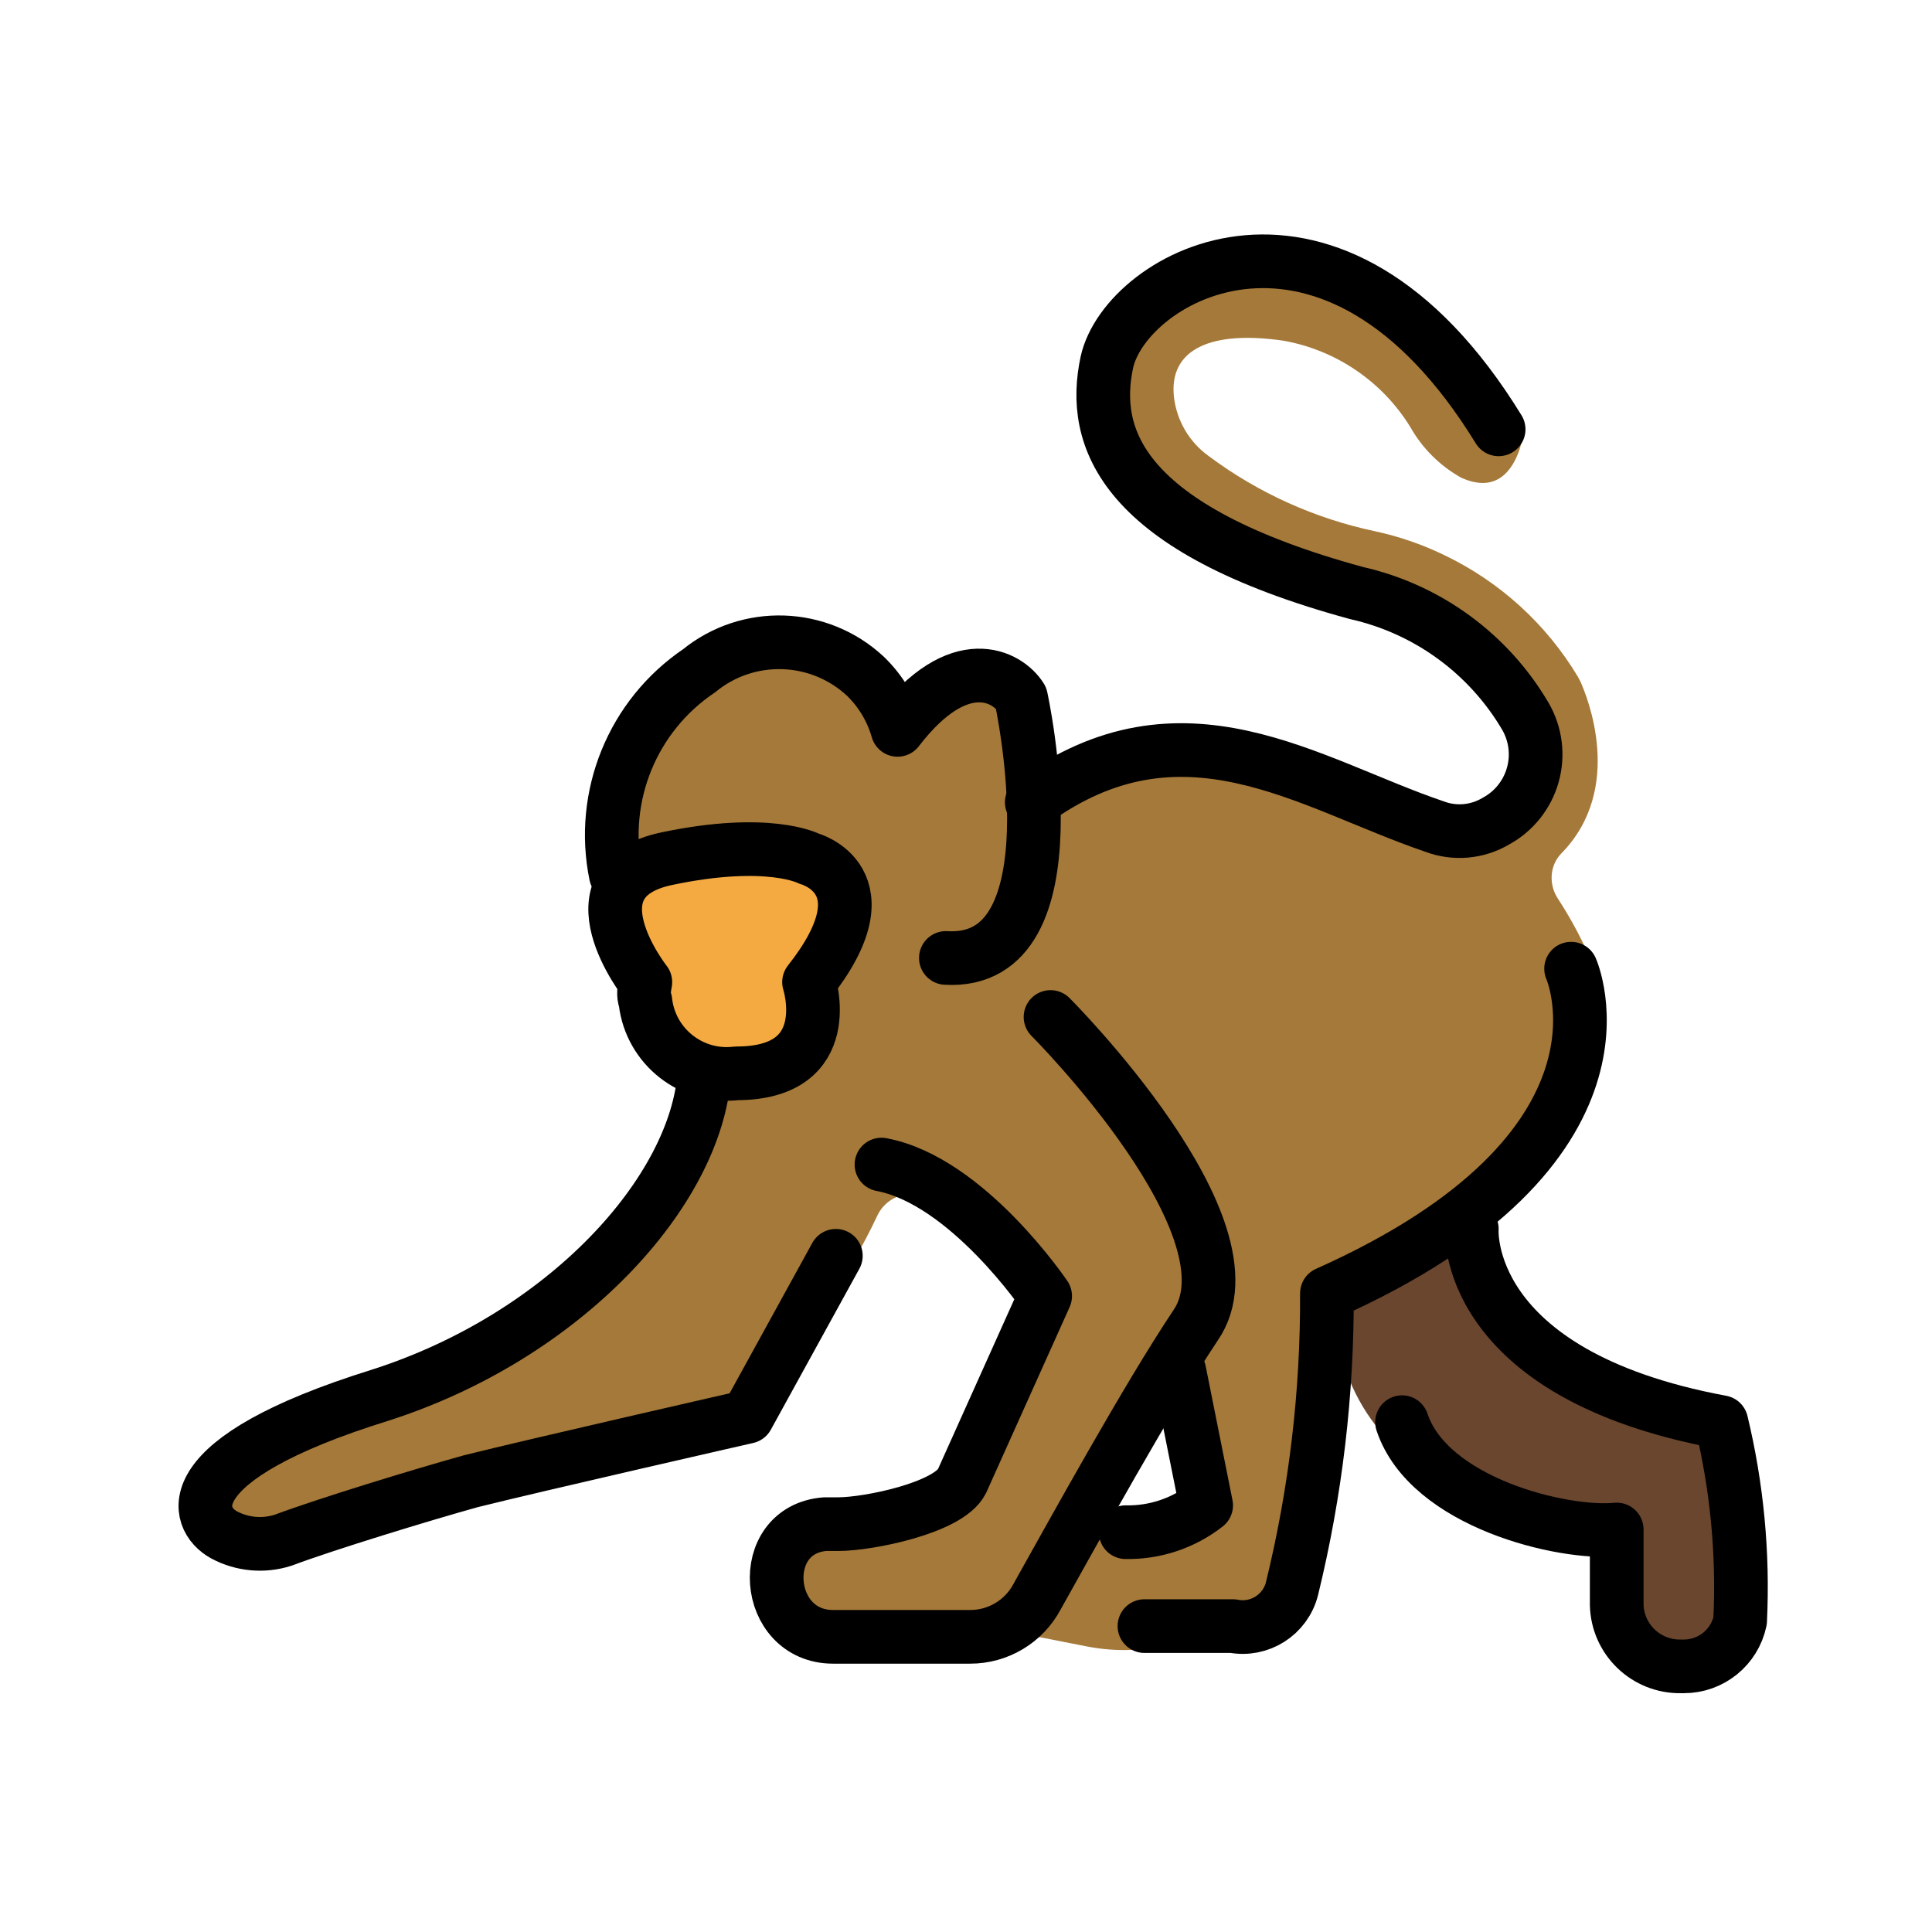
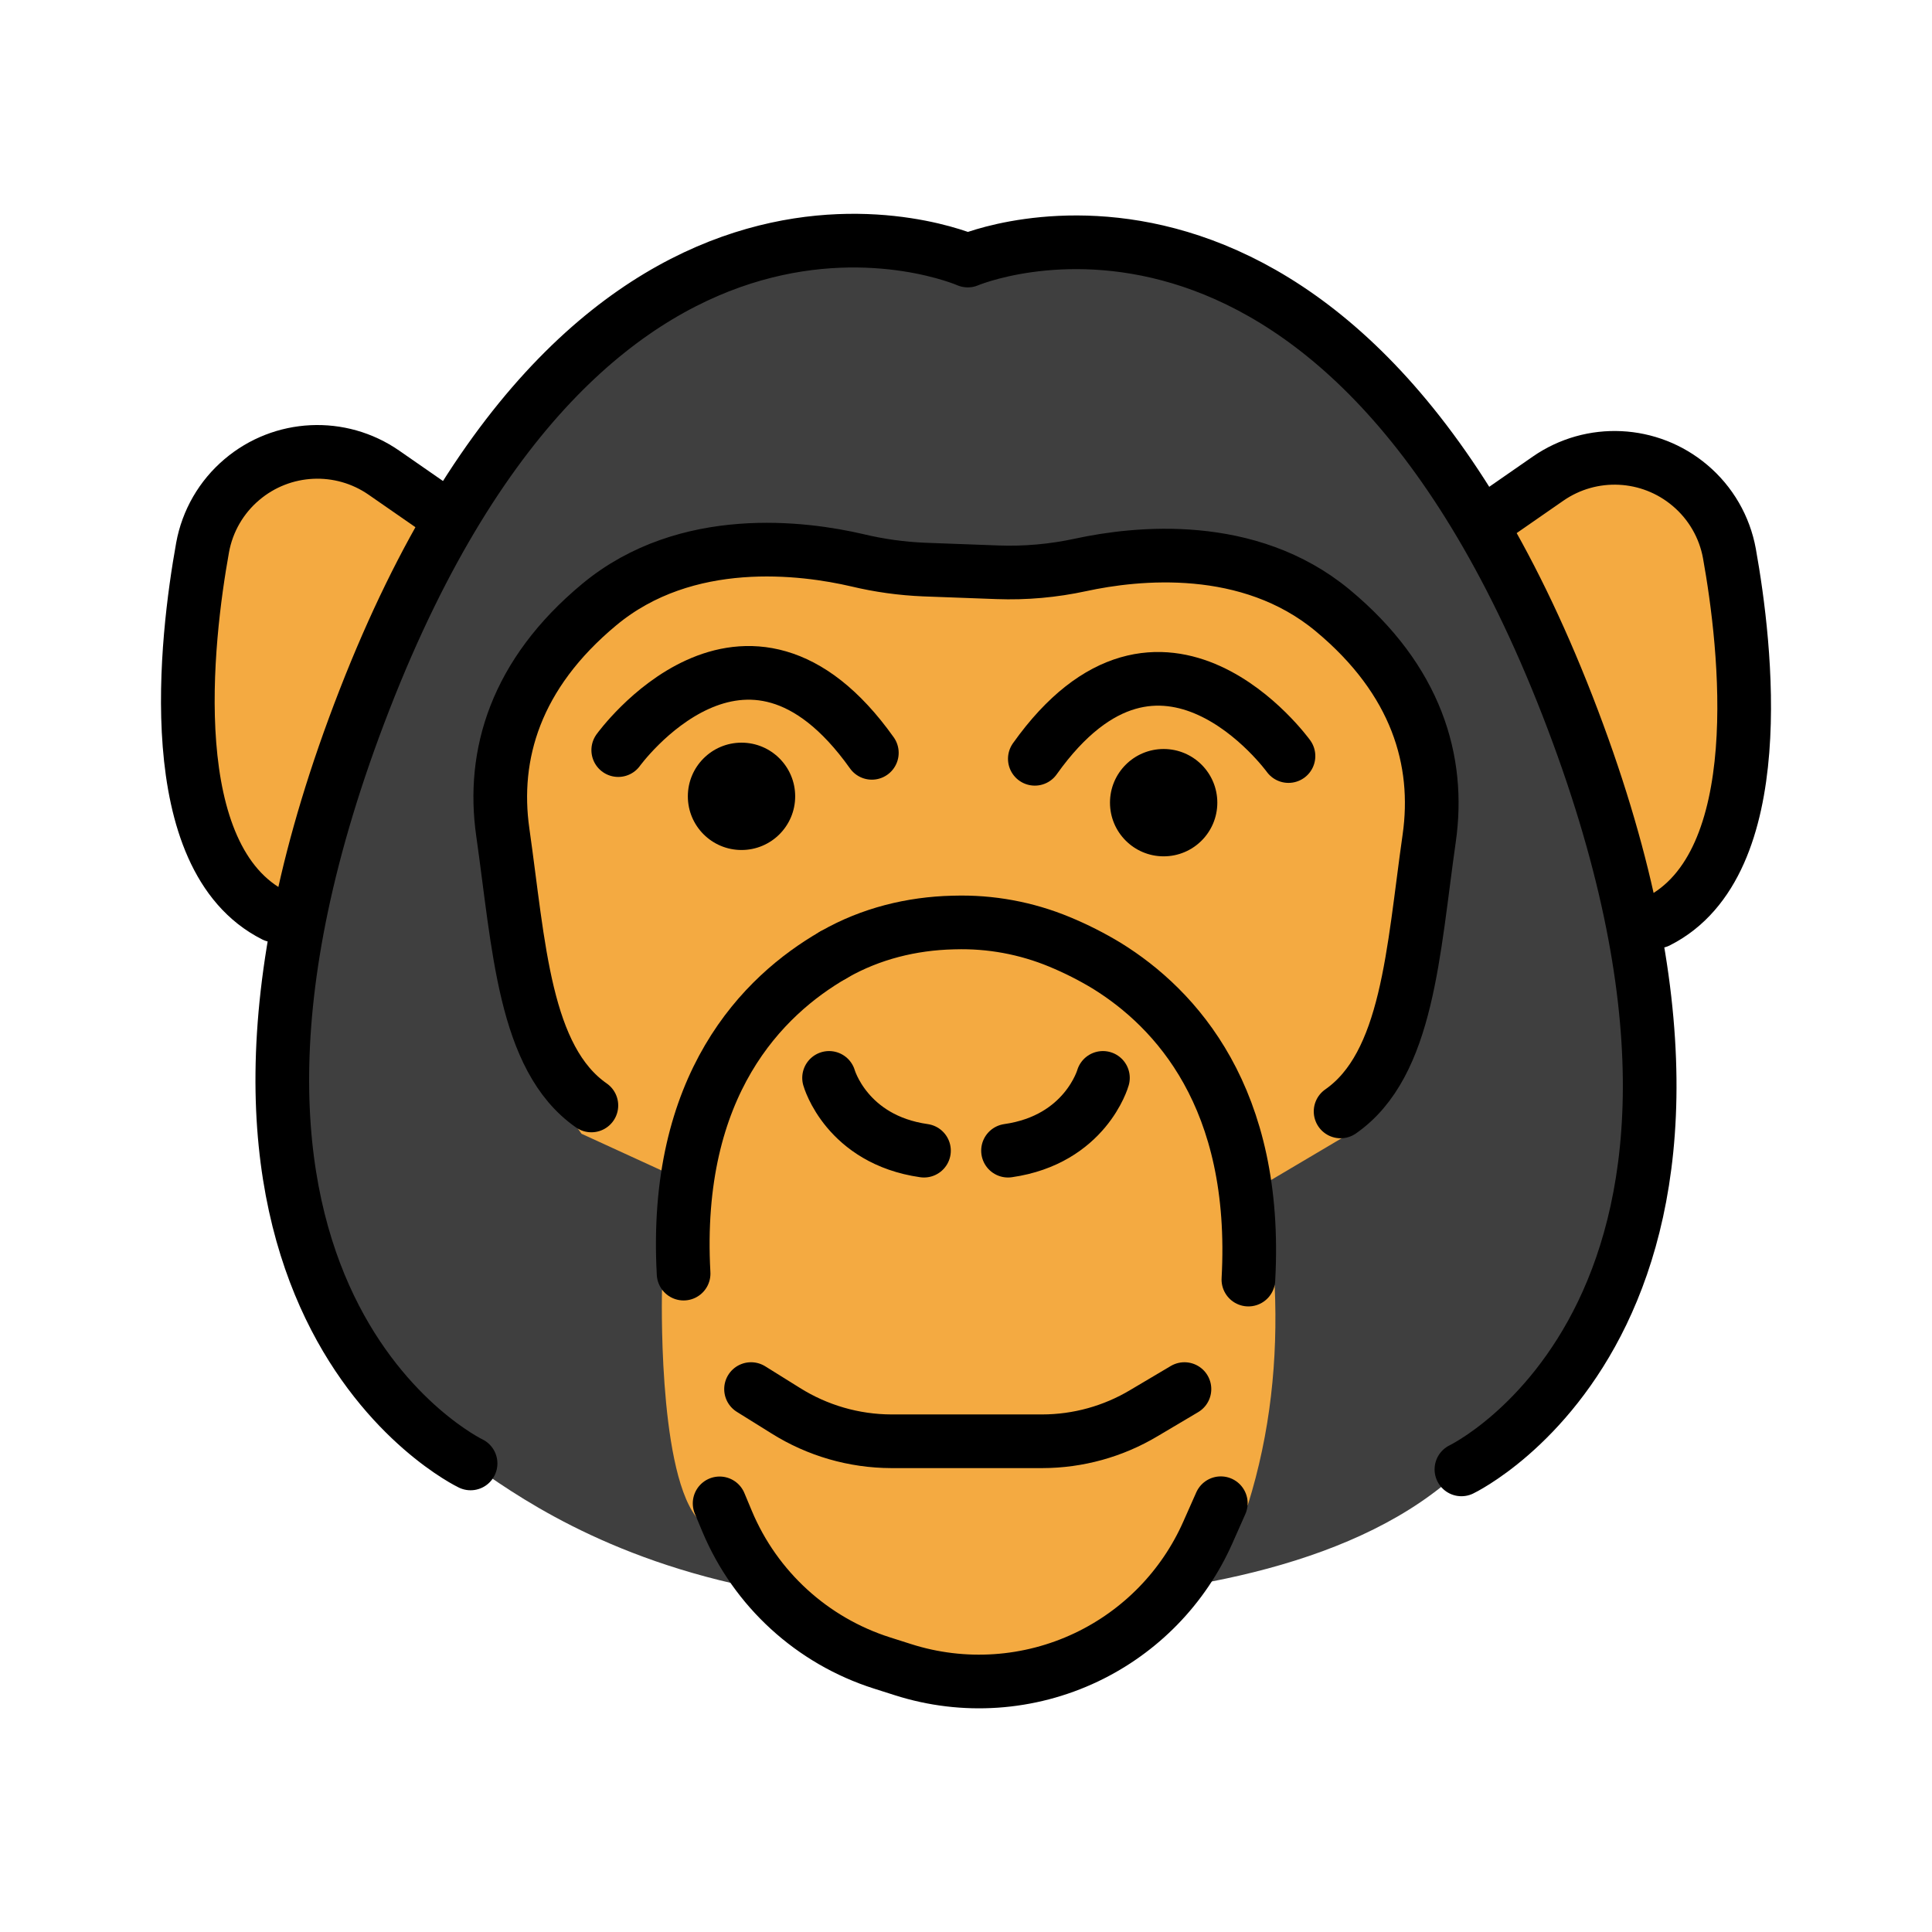
<svg xmlns="http://www.w3.org/2000/svg" viewBox="0 0 72 72" role="img" aria-label="monkey / 猴子">
-   <path fill="#a57939" d="M58.888 25.381a2 2 0 0 0-.08-.153A11.7 11.7 0 0 0 53.85 20.7c-.827-.404-1.7-.706-2.6-.9a15.85 15.85 0 0 1-6.2-2.8a3.16 3.16 0 0 1-1.3-2.2c-.2-1.8 1.4-2.5 4.1-2.1a7 7 0 0 1 4.7 3.2a4.95 4.95 0 0 0 1.9 1.9c1.307.594 1.908-.258 2.18-1.049a1.4 1.4 0 0 0-.486-1.58l-.822-.617a1.4 1.4 0 0 1-.137-.117l-2.97-2.89a4.2 4.2 0 0 0-1.54-.953l-1.513-.53a5.28 5.28 0 0 0-3.25-.077l-1.198.356c-.57.17-1.099.455-1.554.837l-.867.731c-.223.188-.382.44-.455.723l-.238.92a3.92 3.92 0 0 0 .581 3.224l.669.958a8.03 8.03 0 0 0 3.384 2.77L48.75 21.6l3.395 1.29a8.4 8.4 0 0 1 2.842 1.8l.556.537a4.7 4.7 0 0 1 1.253 2.083a2.81 2.81 0 0 1-.715 2.759c-.34.34-.801.53-1.282.53h-1.681q-.267 0-.517-.098l-3.448-1.365a14 14 0 0 0-2.264-.682l-1.312-.277a8.34 8.34 0 0 0-5.253.602l-.273.127a1.1 1.1 0 0 1-.422.105a1.417 1.417 0 0 1-1.466-1.665l.095-.528a1.13 1.13 0 0 0-.245-.922l-.324-.39a1.13 1.13 0 0 0-.868-.406h-1.57c-.26 0-.51.09-.712.253a1.796 1.796 0 0 1-2.434-.155l-.624-.656c-.152-.16-.34-.28-.547-.354a5.46 5.46 0 0 0-5.135.8l-.793.604a5.93 5.93 0 0 0-2.034 2.843l-.191.572a8.6 8.6 0 0 0-.367 3.87l.115.863q.021.16.078.31l1.292 3.415q.051.135.129.256l1.09 1.715c.587.922.706 2.065.323 3.088a4.6 4.6 0 0 1-.835 1.4l-1.631 1.868a20.6 20.6 0 0 1-6.184 4.815l-1.453.739q-1.288.654-2.636 1.172l-2.206.849a7 7 0 0 0-2.794 1.972a1.13 1.13 0 0 0 1.063 1.847l5.833-1.077l.104-.023L21.45 54.3l2.797-.632a9.24 9.24 0 0 0 5.45-3.594l.988-1.365a21 21 0 0 0 2.011-3.407a1.403 1.403 0 0 1 2.141-.502l1.378 1.093q.135.107.24.243l1.016 1.32c.549.714.701 1.656.406 2.506l-1.182 3.409a1.4 1.4 0 0 1-.114.247L35.56 55.37a1.4 1.4 0 0 1-.907.663l-2.76.613a5.8 5.8 0 0 0-2.097.93l-.347.246a1.403 1.403 0 0 0-.367 1.907l.125.193c.157.243.4.416.68.484l.754.184a14.6 14.6 0 0 0 5.864.217l.395-.065q.25-.042.5.007l3.11.61a7.15 7.15 0 0 0 3.44-.172l.796-.24a5.35 5.35 0 0 0 3.604-3.665l.612-2.157c.325-1.146.512-2.327.557-3.517l.06-1.603a3.56 3.56 0 0 1 1.699-2.9l1.457-.89a11.16 11.16 0 0 0 3.723-3.736l1.073-1.768a12.2 12.2 0 0 0 1.607-4.331l.04-.246a1.4 1.4 0 0 0-.109-.835a15 15 0 0 0-1.014-1.813c-.344-.525-.307-1.235.133-1.683c2.37-2.42.96-5.853.701-6.422ZM41.423 55.997l.92-2.146c.47-1.097 2.082-.903 2.278.275l.116.697a1.403 1.403 0 0 1-1.043 1.591l-1.58.395a.595.595 0 0 1-.691-.813" />
-   <path fill="#6a462f" d="M55.51 46.316c-.04.248.011.502.141.716l.592.979a7.75 7.75 0 0 0 4.28 3.371l2.625.835c.737.235 1.28.864 1.404 1.628l.074.457c.216 1.33.324 2.675.324 4.022v1.938a2.053 2.053 0 0 1-3 1.822a3.59 3.59 0 0 1-1.911-2.788l-.016-.144c-.113-1.014-.723-1.935-1.657-2.345l-.016-.007c-.2 0-7.1-3.7-7.1-3.7a7.2 7.2 0 0 1-1.06-1.94c-.65-1.806.107-3.82 1.765-4.788l1.958-1.142a1.07 1.07 0 0 1 1.596 1.086" />
-   <path fill="#f4aa41" d="m26.352 31.328l2.662.248a2.21 2.21 0 0 1 1.842 1.366l.208.511a2.21 2.21 0 0 1-.086 1.854l-.674 1.297a2.2 2.2 0 0 0-.214.624l-.017.095a2.21 2.21 0 0 1-2.129 1.814l-1.386.03a2.21 2.21 0 0 1-2.134-1.487l-.341-.985a2 2 0 0 0-.075-.187l-.854-1.892a2.21 2.21 0 0 1 1.619-3.084l.979-.178q.299-.054.6-.026" />
-   <g fill="none" stroke="#000" stroke-linecap="round" stroke-linejoin="round" stroke-width="2">
-     <path d="M55.85 16c-6.2-10.1-13.9-5.7-14.6-2.5c-.6 2.8.5 6.2 9.3 8.6a9.8 9.8 0 0 1 6.3 4.6a2.83 2.83 0 0 1-1.1 3.9a2.65 2.65 0 0 1-2.3.2c-4.7-1.6-9.4-5-15-.9" />
-     <path d="M35.25 35.7c5 .3 2.8-9.7 2.8-9.7c-.5-.8-2.3-1.8-4.6 1.2a4.5 4.5 0 0 0-1.2-2a4.72 4.72 0 0 0-6.2-.2a7.38 7.38 0 0 0-3.1 7.6" />
-     <path d="M24.05 36.6s-3-3.8.8-4.6s5.3 0 5.3 0s3 .8 0 4.6c0 0 1.1 3.4-2.7 3.4a3.05 3.05 0 0 1-3.395-2.66l-.005-.04c-.088-.211-.04-.469 0-.7m7.1 10.2l-3.3 6s-7.9 1.8-10.3 2.4c-1.8.5-5.4 1.6-7 2.2a2.83 2.83 0 0 1-2.2-.2c-1.1-.6-1.9-2.8 5.8-5.2c6.9-2.2 11.8-7.6 12.1-12m12.9-2.1s7.9 7.9 5.4 11.5c-1.8 2.7-4.5 7.6-5.9 10.1a2.82 2.82 0 0 1-2.5 1.5h-5.1c-2.6 0-2.9-4-.3-4.2h.5c1.1 0 4.1-.6 4.6-1.6l3.1-6.9s-2.9-4.3-6.1-4.9m25.7-7.3s3 6.7-9.1 12.1c.018 3.706-.419 7.4-1.3 11a1.893 1.893 0 0 1-2.2 1.4h-3.3" />
-     <path d="M52.25 53c1 3 6 4.2 8 4v2.8a2.35 2.35 0 0 0 2.396 2.3h.104a2.14 2.14 0 0 0 2.1-1.7a26.2 26.2 0 0 0-.7-7.4c-9.7-1.8-9.3-7.2-9.3-7.2m-12.9 11.3a4.72 4.72 0 0 0 3-1l-1-5" />
-   </g>
+   <path fill="#3f3f3f" d="M36.414 9.955c-.474.095-3.942-.542-6.346-.313a11.97 11.97 0 0 0-6.071 2.357l-5.161 4.84l-5.665 9.86l-1.777 5.821c-.974 3.192-.798 6.293-.798 9.63l.07.732c.31 2.481.59 4.225 1.585 6.044c.569 1.041 1.34 1.953 2.201 2.77c1.097 1.04 2.799 2.642 3.085 2.842c1.535 1.071 4.917 3.57 10.903 4.708c0 0 18.546 2.613 26.023-4.486q.13-.123.31-.286c2.754-2.482 4.828-5.66 5.844-9.224c.416-1.46.746-3.068.862-4.712c.134-1.91.306-4.199 0-5.353c-.372-1.407-1.97-5.273-1.97-5.273l-2.916-6.089l-4.032-7.16l-4.171-4.009l-3.847-2.155l-4.843-.927z" />
+   <path fill="#f4aa41" d="m55.588 19.502l2.5-1.833l3.083-.5l1.917 1.25l.75 1s.916 3.666 1 3.916s0 6 0 6l-1.25 3.167l-2.167 1.917l-2.333-5.5l-3.167-7.25zm-38.917.216l-2.667-1.834l-2.75-.583l-2.533 1.593l-.932 5.128l.171 5.24l.94 2.602l1.621 1.613l1.141-3.105l2.759-5.404zm29.667 24.868l4.083-2.417l1.75-4.667l1.25-7.25l-1.083-4.75l-2.417-2.833l-4.333-1.833l-5.417.166l-3.583-.083l-7-.333l-4.667.333l-4.25 2.833l-2 4.584l.083 3.916s-.083 3.5.167 3.917s1.583 4.417 1.583 4.417l1.167 1.666l4 1.834l-1 4s-.167 6.5 1.25 8.416s5.875 4.57 5.875 4.57l5.212.91l4.641-1.537l4.855-4.36c.841-2.688 1.122-5.414 1-8.166z" />
+   <circle cx="27.634" cy="29.677" r="2" />
+   <path fill="none" stroke="#000" stroke-linecap="round" stroke-linejoin="round" stroke-width="2" d="M23.04 27.954s4.725-6.544 9.451.102M30.897 40.17s.648 2.3 3.537 2.712m-6.445 8.885l1.292.805a7.44 7.44 0 0 0 3.938 1.14h5.622a7.4 7.4 0 0 0 3.79-1.05l1.51-.895M31.056 35.588c-2.616 1.508-5.969 4.829-5.58 11.876m1.342 8.562l.28.67a9.32 9.32 0 0 0 5.773 5.279l.786.25a9.32 9.32 0 0 0 6.833-.465h0a9.33 9.33 0 0 0 4.52-4.644l.486-1.095M16.08 18.845l-1.77-1.228a4.35 4.35 0 0 0-5.296.256h0a4.33 4.33 0 0 0-1.464 2.531c-.62 3.446-1.574 11.572 2.67 13.712" />
+   <circle cx="43.366" cy="29.913" r="2" />
+   <path fill="none" stroke="#000" stroke-linecap="round" stroke-linejoin="round" stroke-width="2" d="M48.018 28.176s-4.727-6.543-9.453.102" />
+   <path fill="none" stroke="#000" stroke-linecap="round" stroke-linejoin="round" stroke-width="2" d="M49.96 41.42c2.516-1.751 2.7-5.969 3.302-10.18c.413-2.89-.472-5.896-3.596-8.49c-3.132-2.6-7.315-2.148-9.39-1.699c-1.022.221-2.06.315-3.106.276l-2.727-.101a13 13 0 0 1-2.497-.347c-1.986-.462-6.364-1.047-9.612 1.65c-3.124 2.593-4.009 5.6-3.596 8.488c.602 4.212.786 8.43 3.301 10.18" />
+   <path fill="none" stroke="#000" stroke-linecap="round" stroke-linejoin="round" stroke-width="2" d="M41.103 40.17s-.648 2.3-3.537 2.712m3.687-6.887c2.563 1.588 5.645 4.919 5.271 11.691m-5.271-11.691a13 13 0 0 0-1.771-.896a9.5 9.5 0 0 0-3.914-.72l-.052.001c-1.544.037-3.07.415-4.412 1.18l-.048.028" />
+   <path fill="none" stroke="#000" stroke-linecap="round" stroke-linejoin="round" stroke-width="2" d="M54.463 54.76s12.676-6.052 3.951-28.462S36.066 9.71 36.066 9.71S22.31 3.666 13.585 26.076s3.952 28.462 3.952 28.462M55.92 19.067l1.77-1.228a4.35 4.35 0 0 1 5.296.257h0a4.33 4.33 0 0 1 1.464 2.53c.62 3.446 1.574 11.572-2.67 13.712" />
</svg>
